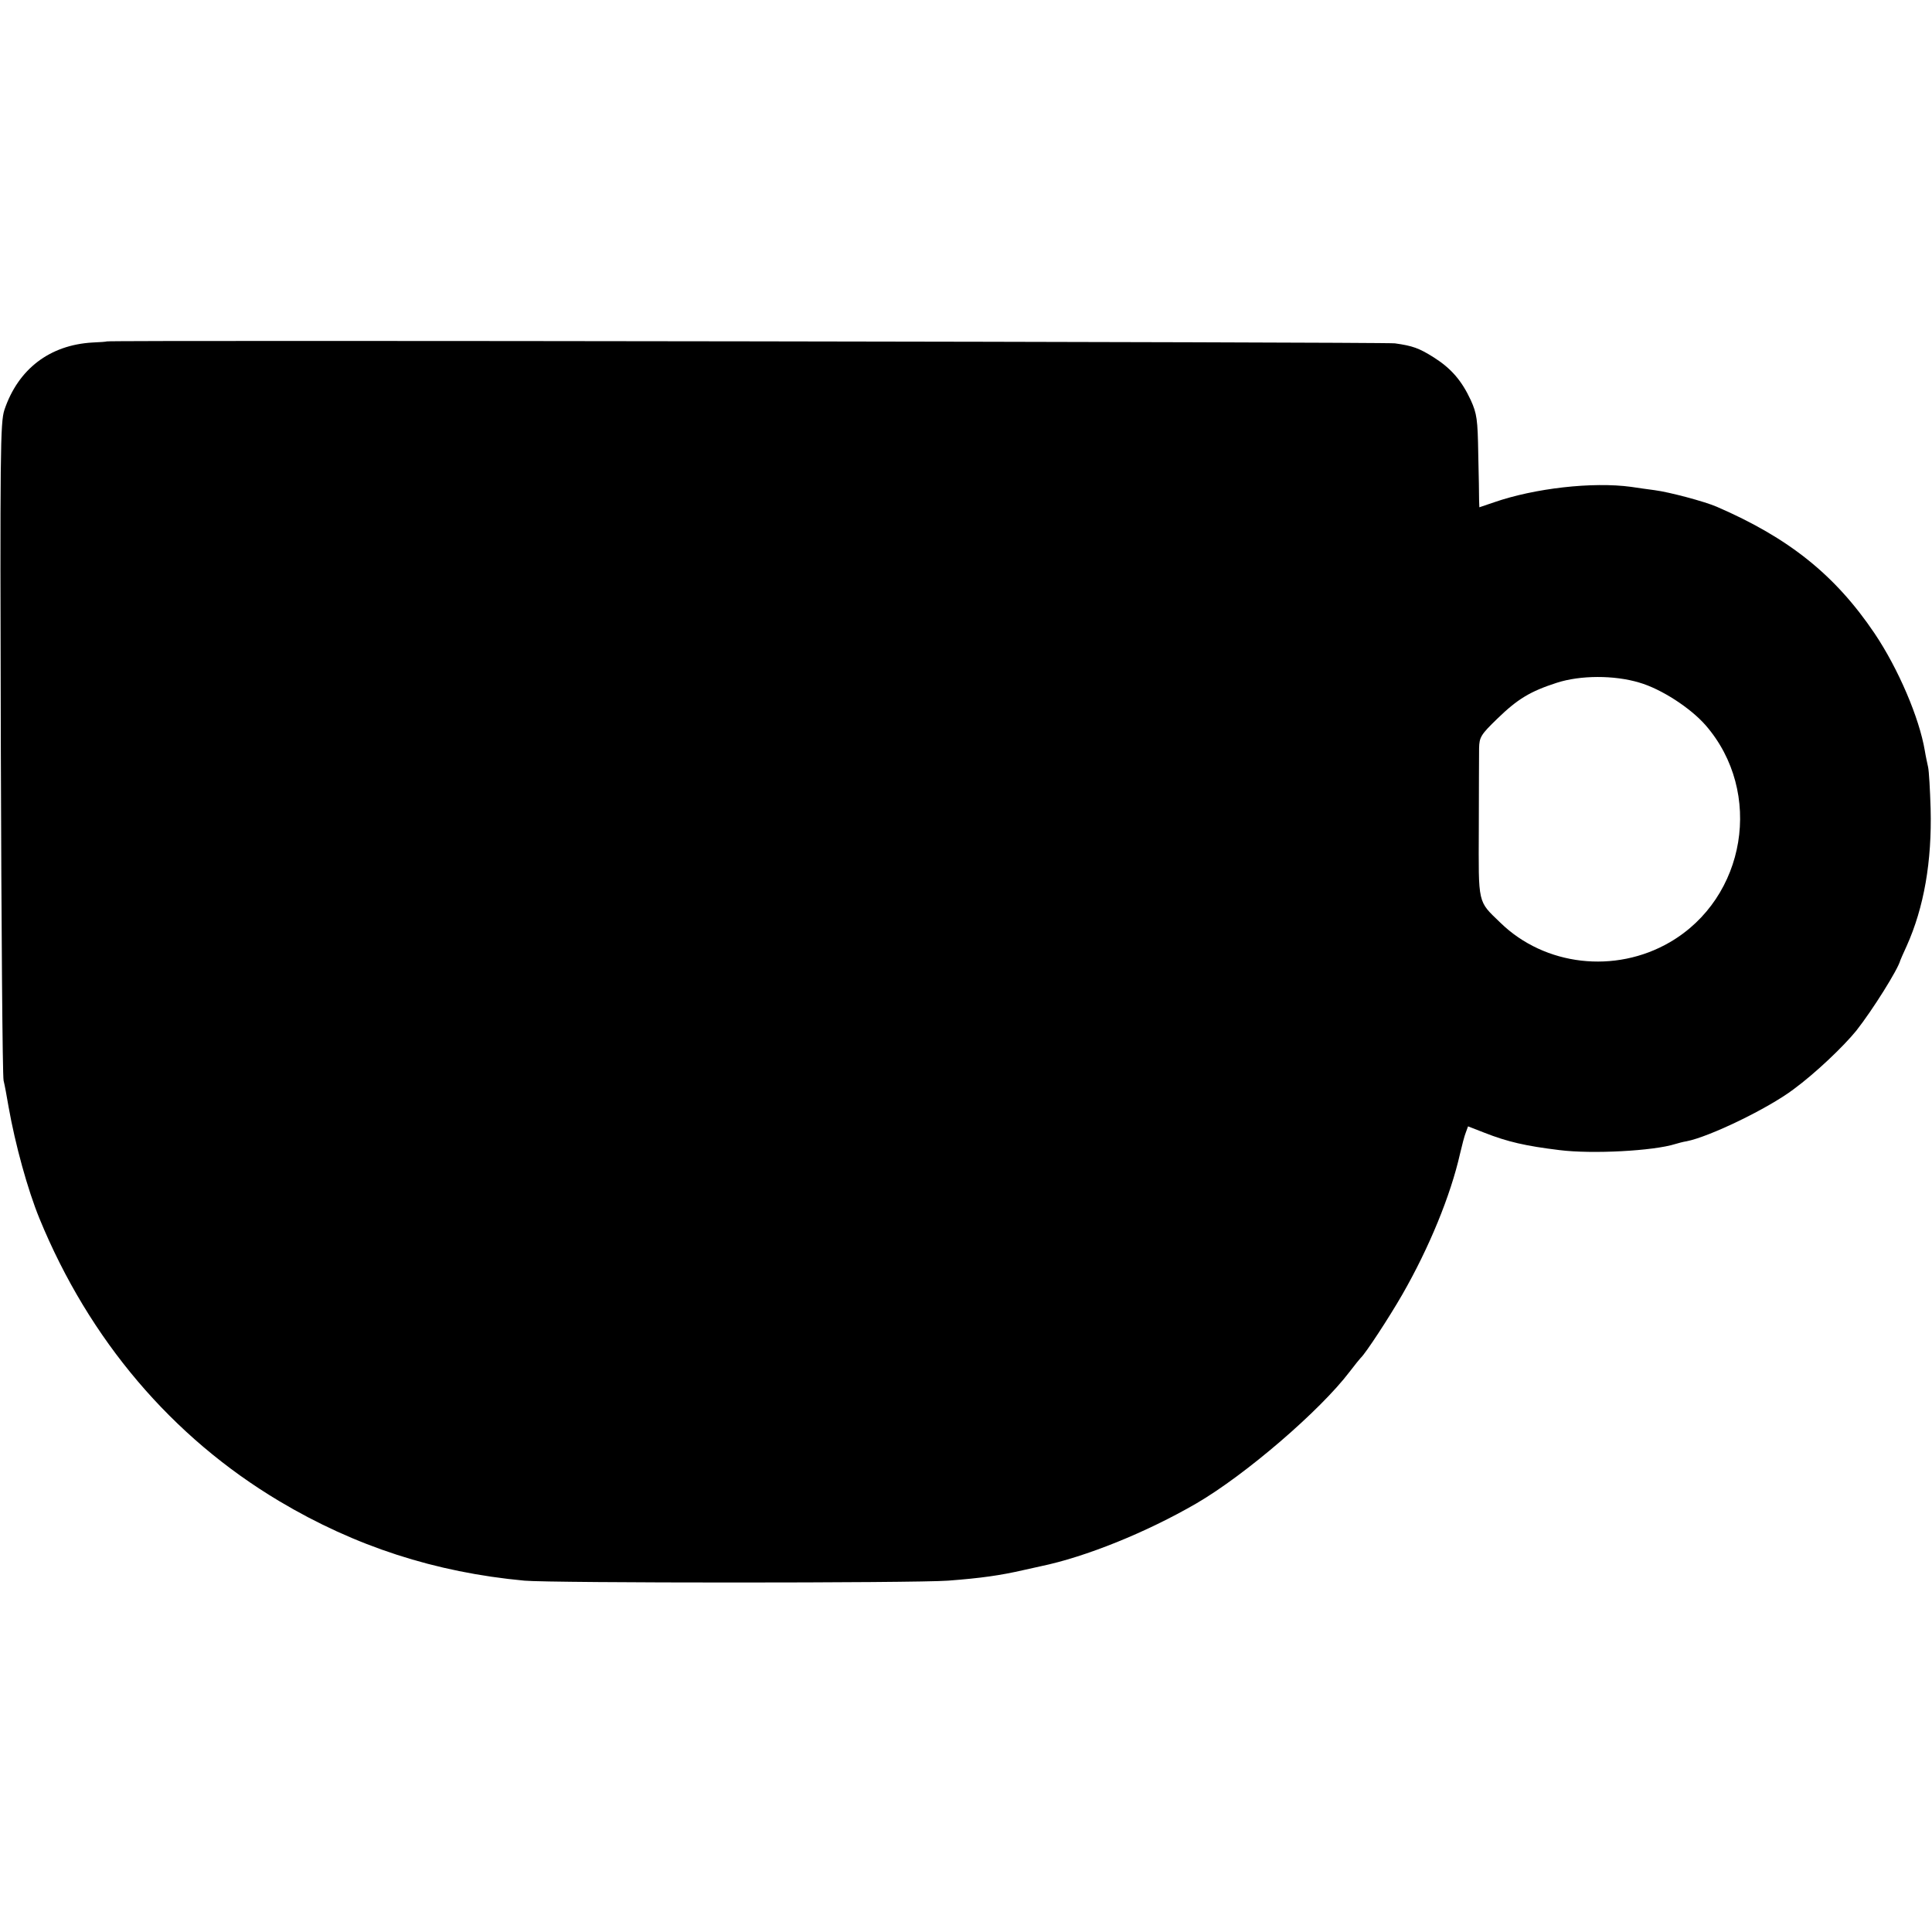
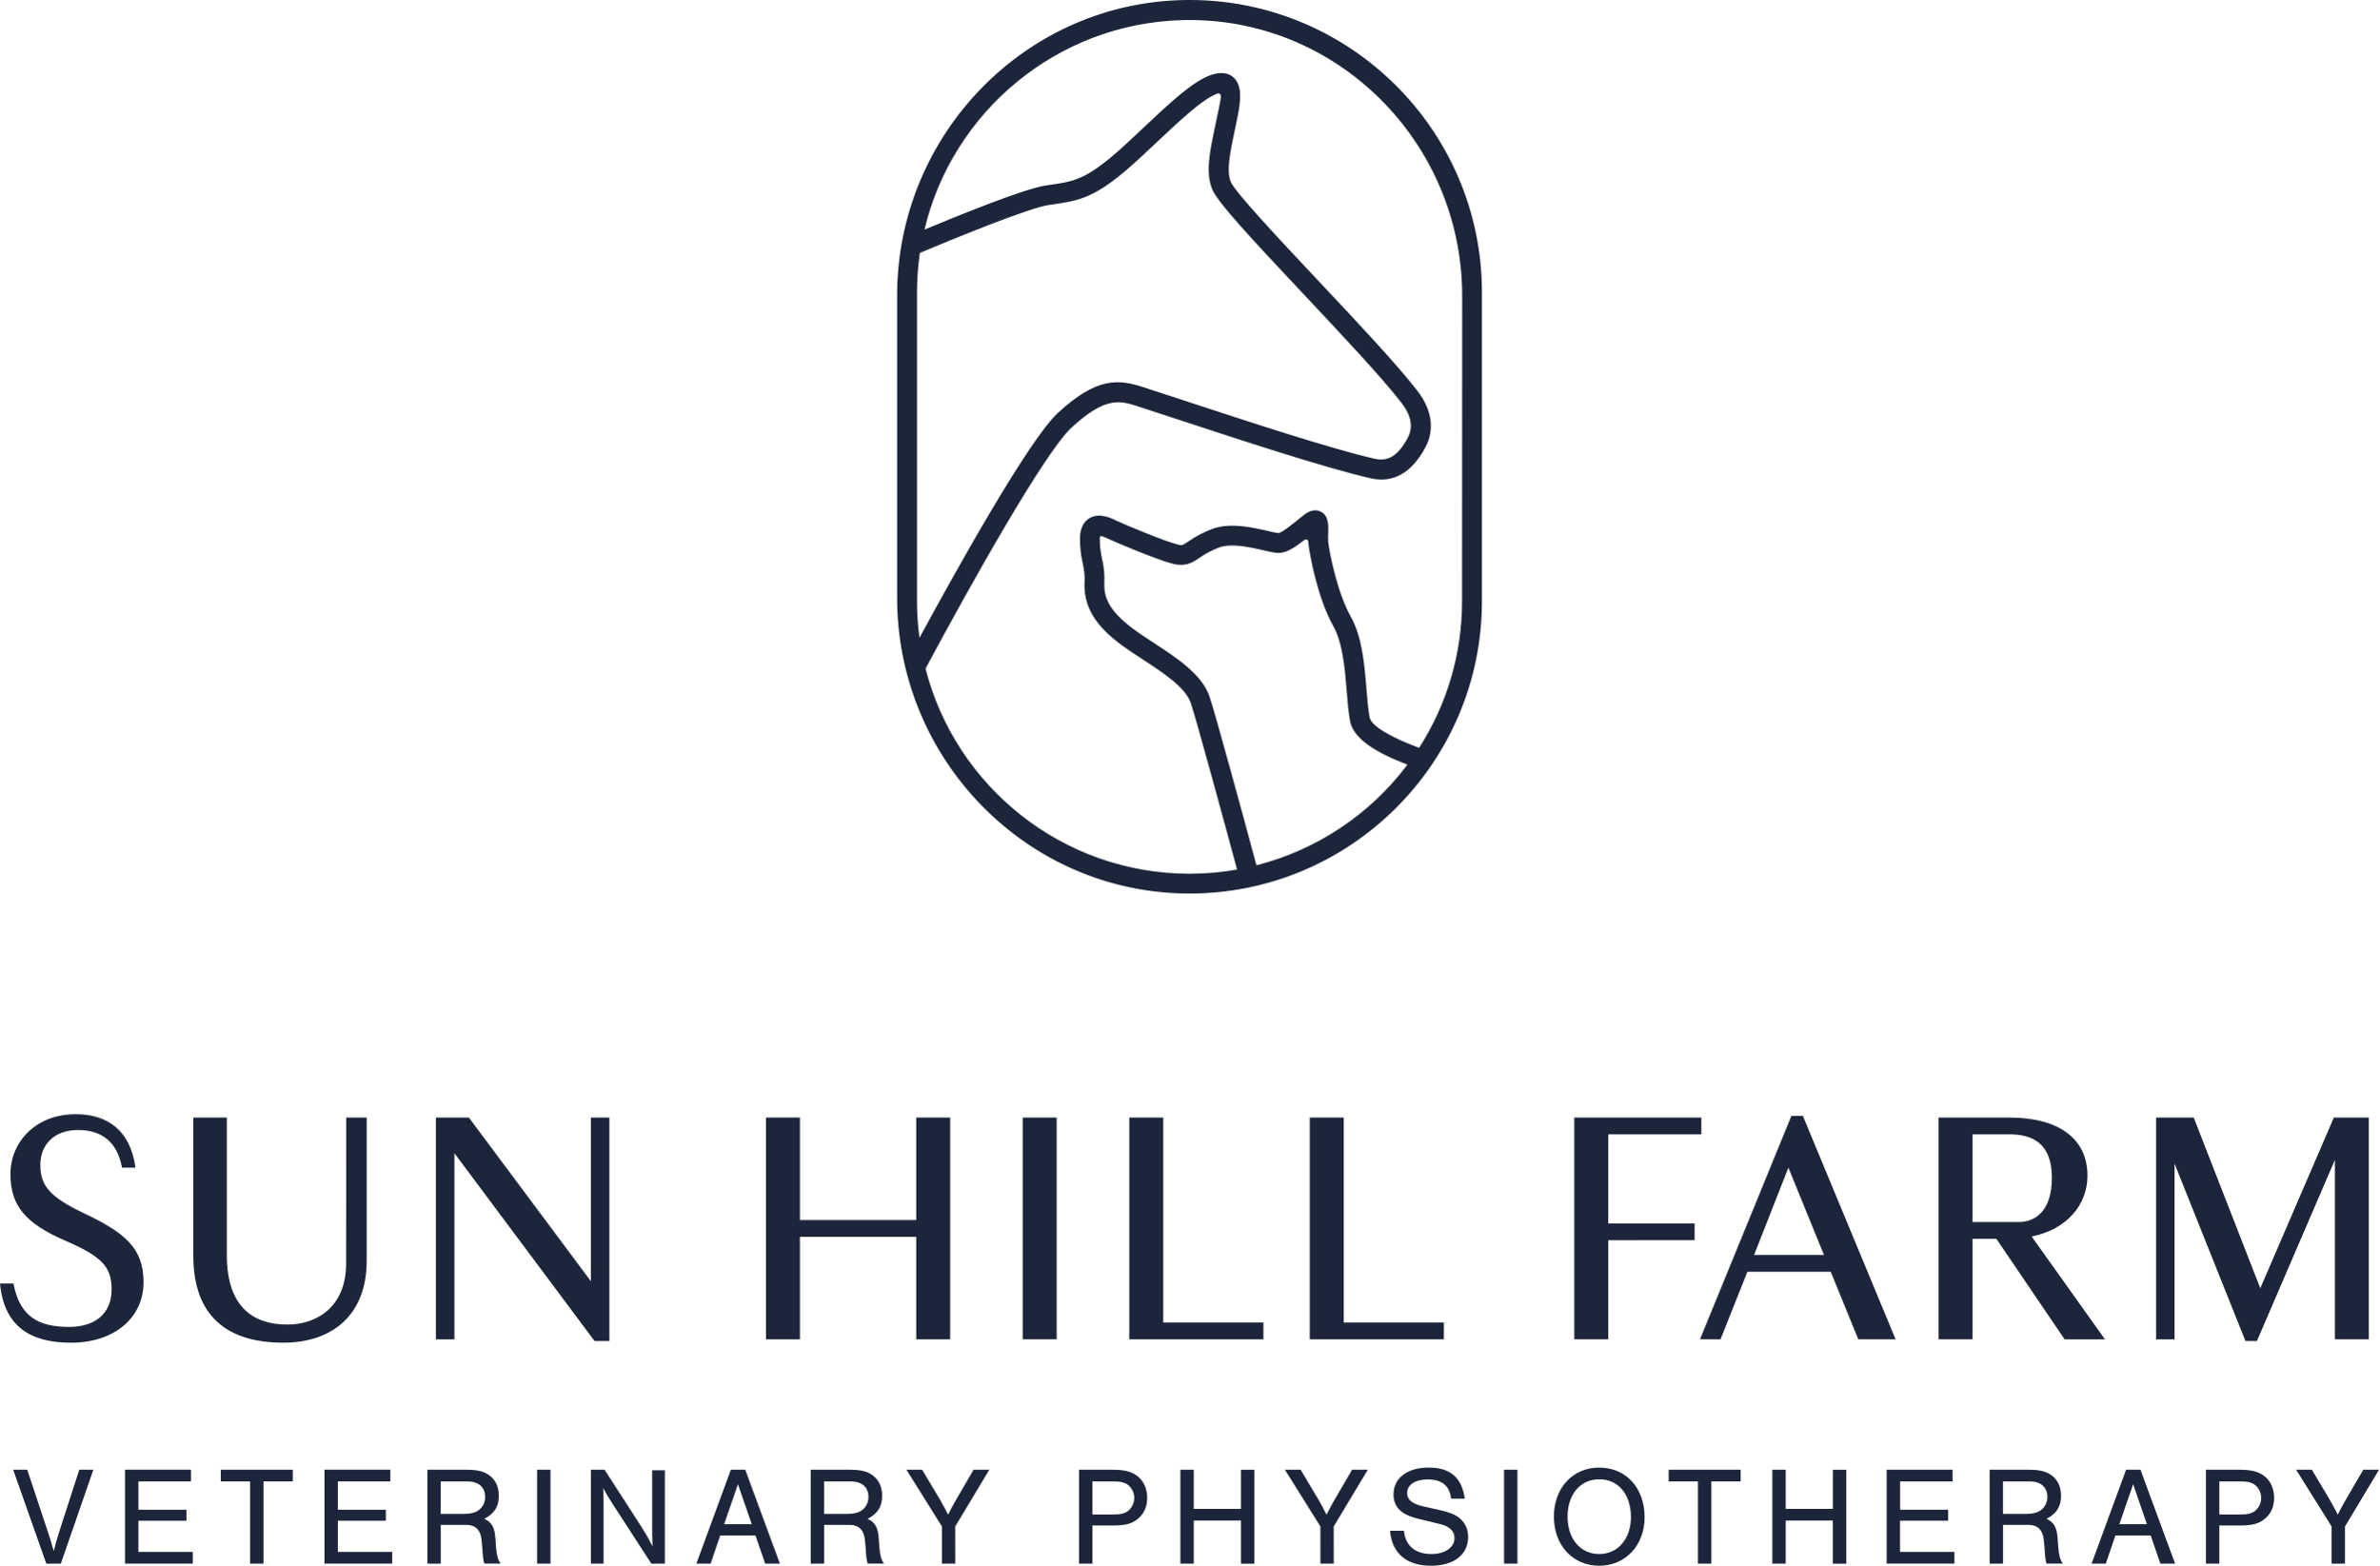
- <svg xmlns="http://www.w3.org/2000/svg" version="1.0" width="700pt" height="700pt" viewBox="0 0 700 700" preserveAspectRatio="xMidYMid meet">
-   <g transform="translate(0,700) scale(0.1,-0.1)" fill="#000000" stroke="none">
-     <path d="M387 5763 c-1 -1 -24 -3 -52 -4 -155 -9 -269 -96 -319 -244 -15 -46 -16 -145 -13 -1225 2 -646 6 -1188 10 -1205 4 -16 12 -59 18 -95 24 -136 69 -300 112 -405 180 -439 480 -792 869 -1024 275 -164 565 -258 888 -288 97 -9 1416 -9 1535 0 119 9 189 19 272 38 27 6 55 12 63 14 164 34 384 123 565 228 177 103 448 336 555 477 19 25 37 47 40 50 17 15 104 148 151 230 97 169 175 359 209 510 7 30 16 65 21 77 l8 22 59 -23 c84 -33 149 -48 272 -63 119 -15 341 -3 420 22 10 3 28 8 41 10 82 16 294 118 387 188 79 58 181 155 228 213 59 75 151 222 159 254 1 3 11 26 23 52 63 140 92 307 87 498 -2 69 -6 136 -9 150 -3 14 -9 41 -12 60 -20 119 -96 297 -182 425 -143 212 -311 346 -572 459 -44 19 -171 53 -225 60 -22 3 -60 8 -85 12 -140 19 -350 -5 -497 -56 l-53 -18 -1 26 c0 15 -1 90 -3 167 -2 126 -5 146 -27 195 -33 71 -71 115 -134 155 -54 34 -77 42 -141 51 -35 5 -4663 12 -4667 7z m5552 -1236 c80 -23 186 -92 241 -155 210 -242 147 -625 -130 -786 -198 -115 -453 -86 -614 71 -83 80 -79 64 -78 341 0 136 1 267 1 291 1 40 6 49 66 107 73 71 119 99 215 130 86 28 209 28 299 1z" />
-   </g>
+ <svg xmlns="http://www.w3.org/2000/svg" id="Layer_1" data-name="Layer 1" viewBox="0 0 2267 1492.37">
+   <defs>
+     <style>.cls-1{fill:#1d253a;}</style>
+   </defs>
+   <path class="cls-1" d="M160.89,1364.16c0,20.17,9.6,30.74,41,45.8,39.08,18.57,57.33,33,57.33,66,0,33.62-27.54,57.65-69.17,57.65-38.44,0-63.74-15.38-67.59-56.37h12.82c6.08,32,24.34,41.31,53.16,41.31,24.35,0,40.36-12.49,40.36-35.87,0-21.46-9.29-31.39-45.16-46.76-36.52-16-51.25-32.67-51.25-63.1,0-30.1,23.7-57,62.14-57,30.74,0,52.2,15.7,57,50.93H238.72c-4.81-26-20.82-35.87-42-35.87C174.66,1330.85,160.89,1344.3,160.89,1364.16Z" transform="translate(-122.45 -253.82)" />
+   <path class="cls-1" d="M452.34,1319h19.54v136.12c0,53.16-33.95,78.47-79.43,78.47-52.21,0-85.84-24-85.84-83.28V1319h32v131.31c0,48.69,24.66,66,57.65,66,27.54,0,56-16.33,56-58.29Z" transform="translate(-122.45 -253.82)" />
+   <path class="cls-1" d="M689,1532,555.46,1353v177.43H537.84V1319h31.39l116.26,156V1319h17.62v213Z" transform="translate(-122.45 -253.82)" />
+   <path class="cls-1" d="M995.52,1432.7H884.7v97.68H852.35V1319H884.7v97.68H995.52V1319h32.35v211.38H995.52Z" transform="translate(-122.45 -253.82)" />
+   <path class="cls-1" d="M1129.38,1530.38H1097V1319h32.35Z" transform="translate(-122.45 -253.82)" />
+   <path class="cls-1" d="M1198.55,1319h32.35v195.37h95.45v16h-127.8Z" transform="translate(-122.45 -253.82)" />
+   <path class="cls-1" d="M1370.54,1319h32.35v195.37h95.44v16H1370.54Z" transform="translate(-122.45 -253.82)" />
+   <path class="cls-1" d="M1654.94,1435.9v94.48h-32.35V1319h121.07v16h-88.72v84.88h82.31v16Z" transform="translate(-122.45 -253.82)" />
+   <path class="cls-1" d="M1867,1466h-79.43l-25.62,64.37h-19.54l87.11-213h10.9l88.39,213h-35.55Zm-40.36-99.29L1793.93,1450h66.62Z" transform="translate(-122.45 -253.82)" />
+   <path class="cls-1" d="M2024.85,1434.62h-22.74v95.76h-32.35V1319H2037c46.44,0,74.63,19.53,74.63,55.4,0,27.55-19.54,51.25-53.17,58l69.82,98h-38.43ZM2002.11,1335v83.59H2046c15.69,0,31.71-10.25,31.71-42.27,0-32.35-17.94-41.32-40.68-41.32Z" transform="translate(-122.45 -253.82)" />
+   <path class="cls-1" d="M2262.17,1532l-67.58-169.11v167.5H2177V1319h35.87l63.42,162.7L2346.4,1319h33.31v211.38h-32.34v-171L2273.06,1532Z" transform="translate(-122.45 -253.82)" />
+   <path class="cls-1" d="M166.58,1744.17,135,1654.66h13.42l19.32,58.24c2.55,7.52,3,9.13,5.91,19.32,2.28-9,3.49-12.88,5.5-19.32L198,1654.66H211.4l-31,89.51Z" transform="translate(-122.45 -253.82)" />
+   <path class="cls-1" d="M304.4,1665.8H254.34v27H300.1v10.47H254.34V1733h51.8v11.14H241.59v-89.51H304.4Z" transform="translate(-122.45 -253.82)" />
+   <path class="cls-1" d="M373.51,1744.17H360.76V1665.8H332.85v-11.14h68.57v11.14H373.51Z" transform="translate(-122.45 -253.82)" />
+   <path class="cls-1" d="M494.42,1665.8H444.37v27h45.76v10.47H444.37V1733h51.8v11.14H431.62v-89.51h62.8Z" transform="translate(-122.45 -253.82)" />
+   <path class="cls-1" d="M542.46,1744.17H529.72v-89.51h36.5c11.67,0,17.85,1.61,23.35,6s8.19,10.87,8.19,18.92c0,10.2-4.3,17-13.83,21.87,7.12,3.22,9.93,8.32,10.61,18.93l.53,7.51c.67,8.59,1.75,12.48,4.43,16.24H583.93c-1.07-3.76-1.34-5.77-2-16.24l-.67-6.58c-.81-9.12-5.9-14.09-14.36-14.09H542.46Zm21.34-47.37c6.85,0,11.55-1.21,15-3.76a15.52,15.52,0,0,0,5.91-12.48c0-9.26-6.31-14.76-16.78-14.76h-25.5v31Z" transform="translate(-122.45 -253.82)" />
+   <path class="cls-1" d="M647,1744.17H634.26v-89.51H647Z" transform="translate(-122.45 -253.82)" />
+   <path class="cls-1" d="M743.1,1744.17l-36.64-56.5c-4.43-7-7.12-11.41-9.26-15.43.27,4,.4,12.48.4,16.91v55H685.52v-89.51h13l35.16,54.48a211.14,211.14,0,0,1,10.6,18.52c-.27-5-.4-10.46-.4-16.77v-55.7H756v89Z" transform="translate(-122.45 -253.82)" />
+   <path class="cls-1" d="M808.72,1717.33l-9.13,26.84H786l32.87-89.51H832.6l33,89.51h-14l-9.26-26.84Zm16.91-48.85-13.15,38.11h26.3Z" transform="translate(-122.45 -253.82)" />
+   <path class="cls-1" d="M907.75,1744.17H895v-89.51h36.5c11.67,0,17.85,1.61,23.35,6s8.19,10.87,8.19,18.92c0,10.2-4.3,17-13.83,21.87,7.12,3.22,9.93,8.32,10.61,18.93l.53,7.51c.68,8.59,1.75,12.48,4.43,16.24H949.22c-1.07-3.76-1.34-5.77-2-16.24l-.67-6.58c-.81-9.12-5.91-14.09-14.36-14.09H907.75Zm21.34-47.37c6.85,0,11.54-1.21,15-3.76a15.54,15.54,0,0,0,5.9-12.48c0-9.26-6.31-14.76-16.78-14.76h-25.5v31Z" transform="translate(-122.45 -253.82)" />
+   <path class="cls-1" d="M1032.7,1744.17H1020v-35.43l-33.82-54.08h15l17.58,29.52c1.34,2.28,5.37,9.8,7.11,13.29,2.69-5.37,5.1-9.8,7.12-13.29l17.17-29.52h15l-32.48,54.08Z" transform="translate(-122.45 -253.82)" />
+   <path class="cls-1" d="M1163.4,1744.17h-12.74v-89.51h31.4c11.94,0,18.79,1.74,24.69,6.44,5.64,4.56,8.86,11.81,8.86,20.4,0,8.18-2.82,14.62-8.32,19.46-5.77,5.1-12.08,6.84-24.29,6.84h-19.6Zm20.54-46.84c6.84,0,11.14-1.21,14.36-4.16a16.06,16.06,0,0,0,0-23.21c-3.22-3-7.52-4.16-14.36-4.16H1163.4v31.53Z" transform="translate(-122.45 -253.82)" />
+   <path class="cls-1" d="M1260,1703.1v41.07h-12.75v-89.51H1260V1692h45v-37.3h12.75v89.51H1305V1703.1Z" transform="translate(-122.45 -253.82)" />
+   <path class="cls-1" d="M1393.42,1744.17h-12.75v-35.43l-33.82-54.08h15l17.57,29.52c1.34,2.28,5.37,9.8,7.12,13.29,2.68-5.37,5.09-9.8,7.11-13.29l17.18-29.52h15l-32.48,54.08Z" transform="translate(-122.45 -253.82)" />
+   <path class="cls-1" d="M1505.21,1682.3c-1.34-12.34-8.72-18.38-22.28-18.38-11.94,0-19.59,5.09-19.59,12.88,0,6.58,4.7,10.47,16.11,13l14.49,3.22c10.6,2.41,16,4.7,20.26,8.59,4.7,4.16,7.25,10.2,7.25,17.17,0,16.92-13.69,27.38-35.43,27.38-23.22,0-37.17-11.81-39-33.28h13.28c1.34,14.23,10.74,22.14,26.17,22.14,12.88,0,22-6.3,22-15.29,0-6.71-4.83-11.14-14.22-13.42l-20.13-4.84c-16.38-3.89-23.76-11.13-23.76-23.21,0-15.71,13-25.64,33.55-25.64s31.54,9.53,34.36,29.66Z" transform="translate(-122.45 -253.82)" />
+   <path class="cls-1" d="M1568.42,1744.17h-12.75v-89.51h12.75Z" transform="translate(-122.45 -253.82)" />
+   <path class="cls-1" d="M1689.61,1700c0,26.7-18.26,46.16-43.22,46.16-25.23,0-43.21-19.46-43.21-46.83s18-46.71,43.08-46.71C1672,1652.64,1689.61,1672,1689.61,1700Zm-73.41-.67c0,21.2,12.21,35.69,30.19,35.69,17.72,0,30.19-14.49,30.19-35.16,0-21.74-12.07-36.1-30.19-36.1S1616.2,1678.28,1616.2,1699.35Z" transform="translate(-122.45 -253.82)" />
+   <path class="cls-1" d="M1753.21,1744.17h-12.75V1665.8h-27.91v-11.14h68.58v11.14h-27.92Z" transform="translate(-122.45 -253.82)" />
+   <path class="cls-1" d="M1824.07,1703.1v41.07h-12.75v-89.51h12.75V1692h45v-37.3h12.75v89.51H1869V1703.1Z" transform="translate(-122.45 -253.82)" />
+   <path class="cls-1" d="M1983.09,1665.8h-50v27h45.76v10.47H1933V1733h51.8v11.14h-64.55v-89.51h62.8Z" transform="translate(-122.45 -253.82)" />
+   <path class="cls-1" d="M2031.14,1744.17h-12.75v-89.51h36.5c11.68,0,17.85,1.61,23.35,6s8.19,10.87,8.19,18.92c0,10.2-4.29,17-13.82,21.87,7.11,3.22,9.93,8.32,10.6,18.93l.54,7.51c.67,8.59,1.74,12.48,4.42,16.24h-15.56c-1.07-3.76-1.34-5.77-2-16.24l-.68-6.58c-.8-9.12-5.9-14.09-14.36-14.09h-24.42Zm21.34-47.37c6.84,0,11.54-1.21,15-3.76a15.54,15.54,0,0,0,5.9-12.48c0-9.26-6.31-14.76-16.77-14.76h-25.5v31Z" transform="translate(-122.45 -253.82)" />
+   <path class="cls-1" d="M2138.23,1717.33l-9.13,26.84h-13.55l32.88-89.51h13.69l33,89.51h-14l-9.27-26.84Zm16.91-48.85L2142,1706.59h26.3Z" transform="translate(-122.45 -253.82)" />
+   <path class="cls-1" d="M2237.27,1744.17h-12.75v-89.51h31.4c11.95,0,18.79,1.74,24.7,6.44,5.63,4.56,8.85,11.81,8.85,20.4,0,8.18-2.81,14.62-8.32,19.46-5.77,5.1-12.08,6.84-24.29,6.84h-19.59Zm20.53-46.84c6.85,0,11.14-1.21,14.36-4.16a16,16,0,0,0,0-23.21c-3.22-3-7.51-4.16-14.36-4.16h-20.53v31.53Z" transform="translate(-122.45 -253.82)" />
+   <path class="cls-1" d="M2357,1744.17h-12.75v-35.43l-33.81-54.08h15l17.58,29.52c1.34,2.28,5.37,9.8,7.11,13.29,2.68-5.37,5.1-9.8,7.11-13.29l17.18-29.52h15L2357,1708.74Z" transform="translate(-122.45 -253.82)" />
+   <path class="cls-1" d="M1254.45,253.82c-153.82.82-277.14,128-277.14,281.82v288c0,153.82,123.32,281,277.14,281.82,154.33.82,280.14-124.49,280.14-278.63V532.46C1534.59,378.31,1408.78,253,1254.45,253.82Zm261.2,573a258.21,258.21,0,0,1-40.83,139.64.13.13,0,0,1-.15.05c-24.73-8.94-45.56-20.34-47.12-29-1.41-7.73-2.18-17.17-3-27.15-1.89-23.14-4-49.35-15.06-69-12.67-22.6-20.2-60.56-21.38-71.1a64.2,64.2,0,0,1,0-8c.24-8,.52-17-7.15-20.83-4.9-2.45-10.42-1.26-16.43,3.55-1.47,1.17-2.9,2.33-4.3,3.46-7.29,5.89-15.53,12.54-19.46,13.49h0a98.56,98.56,0,0,1-10-2c-14.54-3.37-36.52-8.46-53.83-1.75a103,103,0,0,0-22.14,11.74c-5.56,3.74-5.9,4-10.07,2.92-13.12-3.28-53.68-20.37-58.13-22.6l-.28-.14c-4.47-2.24-16.32-8.18-25.92-2.26-5.87,3.63-8.85,10.21-8.85,19.55a102.39,102.39,0,0,0,2.6,23.17c1.2,5.79,2.14,10.36,1.76,18.28-1.5,30.9,20.49,50.1,44.48,66.25,3.61,2.43,7.29,4.83,11,7.24,20,13.12,40.76,26.69,45.81,41.66,5.34,15.87,31.94,113.73,44.05,158.51a.12.12,0,0,1-.1.15,259.9,259.9,0,0,1-45.11,3.93h0c-121,0-223-83.21-251.63-195.42a.14.14,0,0,1,0-.09c42.25-79,113.46-206,139-229.59,32.66-30.25,46.7-25.71,63-20.46,10.82,3.5,23.9,7.8,38.33,12.54,59.39,19.54,140.74,46.29,183.57,56.06,21.75,5,39.43-5,52.56-29.7,8.85-16.65,6.07-35.72-7.85-53.71-19.52-25.24-57.75-65.89-94.71-105.2-35.35-37.6-79.34-84.4-83.11-94-4.23-10.76-.59-27.94,4-49.69.77-3.64,1.57-7.42,2.37-11.33,3.63-17.77,4.39-31.09-3.7-38.38-5-4.48-11.94-5.35-20.69-2.59-17.41,5.51-40.63,27.42-65.22,50.61-10.74,10.13-20.88,19.7-30.09,27.44-26.64,22.37-38,24-60.52,27.18l-2.3.33c-20,2.85-83.71,28.73-115.46,42a.12.12,0,0,1-.16-.15c26.67-112,126.12-196.15,245.42-199.43,146.77-4,266.92,116.06,266.92,262.88Zm-195.79,251.72a.12.12,0,0,1-.15-.08c-12-44.55-39-143.92-44.65-160.59-7.14-21.19-30.65-36.58-53.39-51.46-3.61-2.36-7.22-4.73-10.76-7.11-26.86-18.08-37-32-36.14-49.61a81.81,81.81,0,0,0-2.12-23,83.7,83.7,0,0,1-2.21-19.34c0-1.47,0-1.93.9-2.48s6.73,2.28,6.73,2.28c5.13,2.57,46.74,20.22,62,24,12.34,3.09,18.61-1.12,25.24-5.58a84.41,84.41,0,0,1,18.42-9.79c11.86-4.61,30.42-.31,42.7,2.54,8.08,1.87,13,3,17.08,2.32,6.9-1.15,13.85-5.86,22-12.24a2.23,2.23,0,0,1,3.6,1.67c0,.76.1,1.52.18,2.27,1,8.92,8.32,50.88,23.68,78.27,9,16.09,11,40.12,12.7,61.33.86,10.46,1.66,20.35,3.23,29,2.63,14.44,18.82,27.4,49.49,39.61,1.7.67,3.4,1.32,5.08,2a.12.12,0,0,1,.06.19A260.4,260.4,0,0,1,1319.86,1078.51ZM996.26,826.79V532.46A260.83,260.83,0,0,1,999,494.94a.14.14,0,0,1,.07-.1c32.48-13.72,104.25-43,122.55-45.61l2.3-.33c24.47-3.47,39.24-5.57,70-31.43,9.63-8.09,20.45-18.3,30.91-28.17,20.93-19.74,44.66-42.13,57.93-46.32a2.53,2.53,0,0,1,2.19.31c1.85,1.32.38,6.79-2.08,18.79-.79,3.87-1.58,7.61-2.34,11.2-5.27,24.86-9.43,44.5-3.12,60.55,4.86,12.38,36.21,46.08,86.95,100.05,36.65,39,74.56,79.31,93.52,103.82,9.35,12.09,11.41,23.27,6.11,33.22-9.09,17.09-18.54,23.11-31.62,20.13-42-9.57-122.82-36.17-181.86-55.59-14.47-4.75-27.58-9.07-38.43-12.57-23.16-7.49-43.87-10.42-81.67,24.59-27.53,25.5-96.05,148.33-131.62,213.89a.12.12,0,0,1-.23,0A260.52,260.52,0,0,1,996.26,826.79Z" transform="translate(-122.45 -253.82)" />
</svg>
